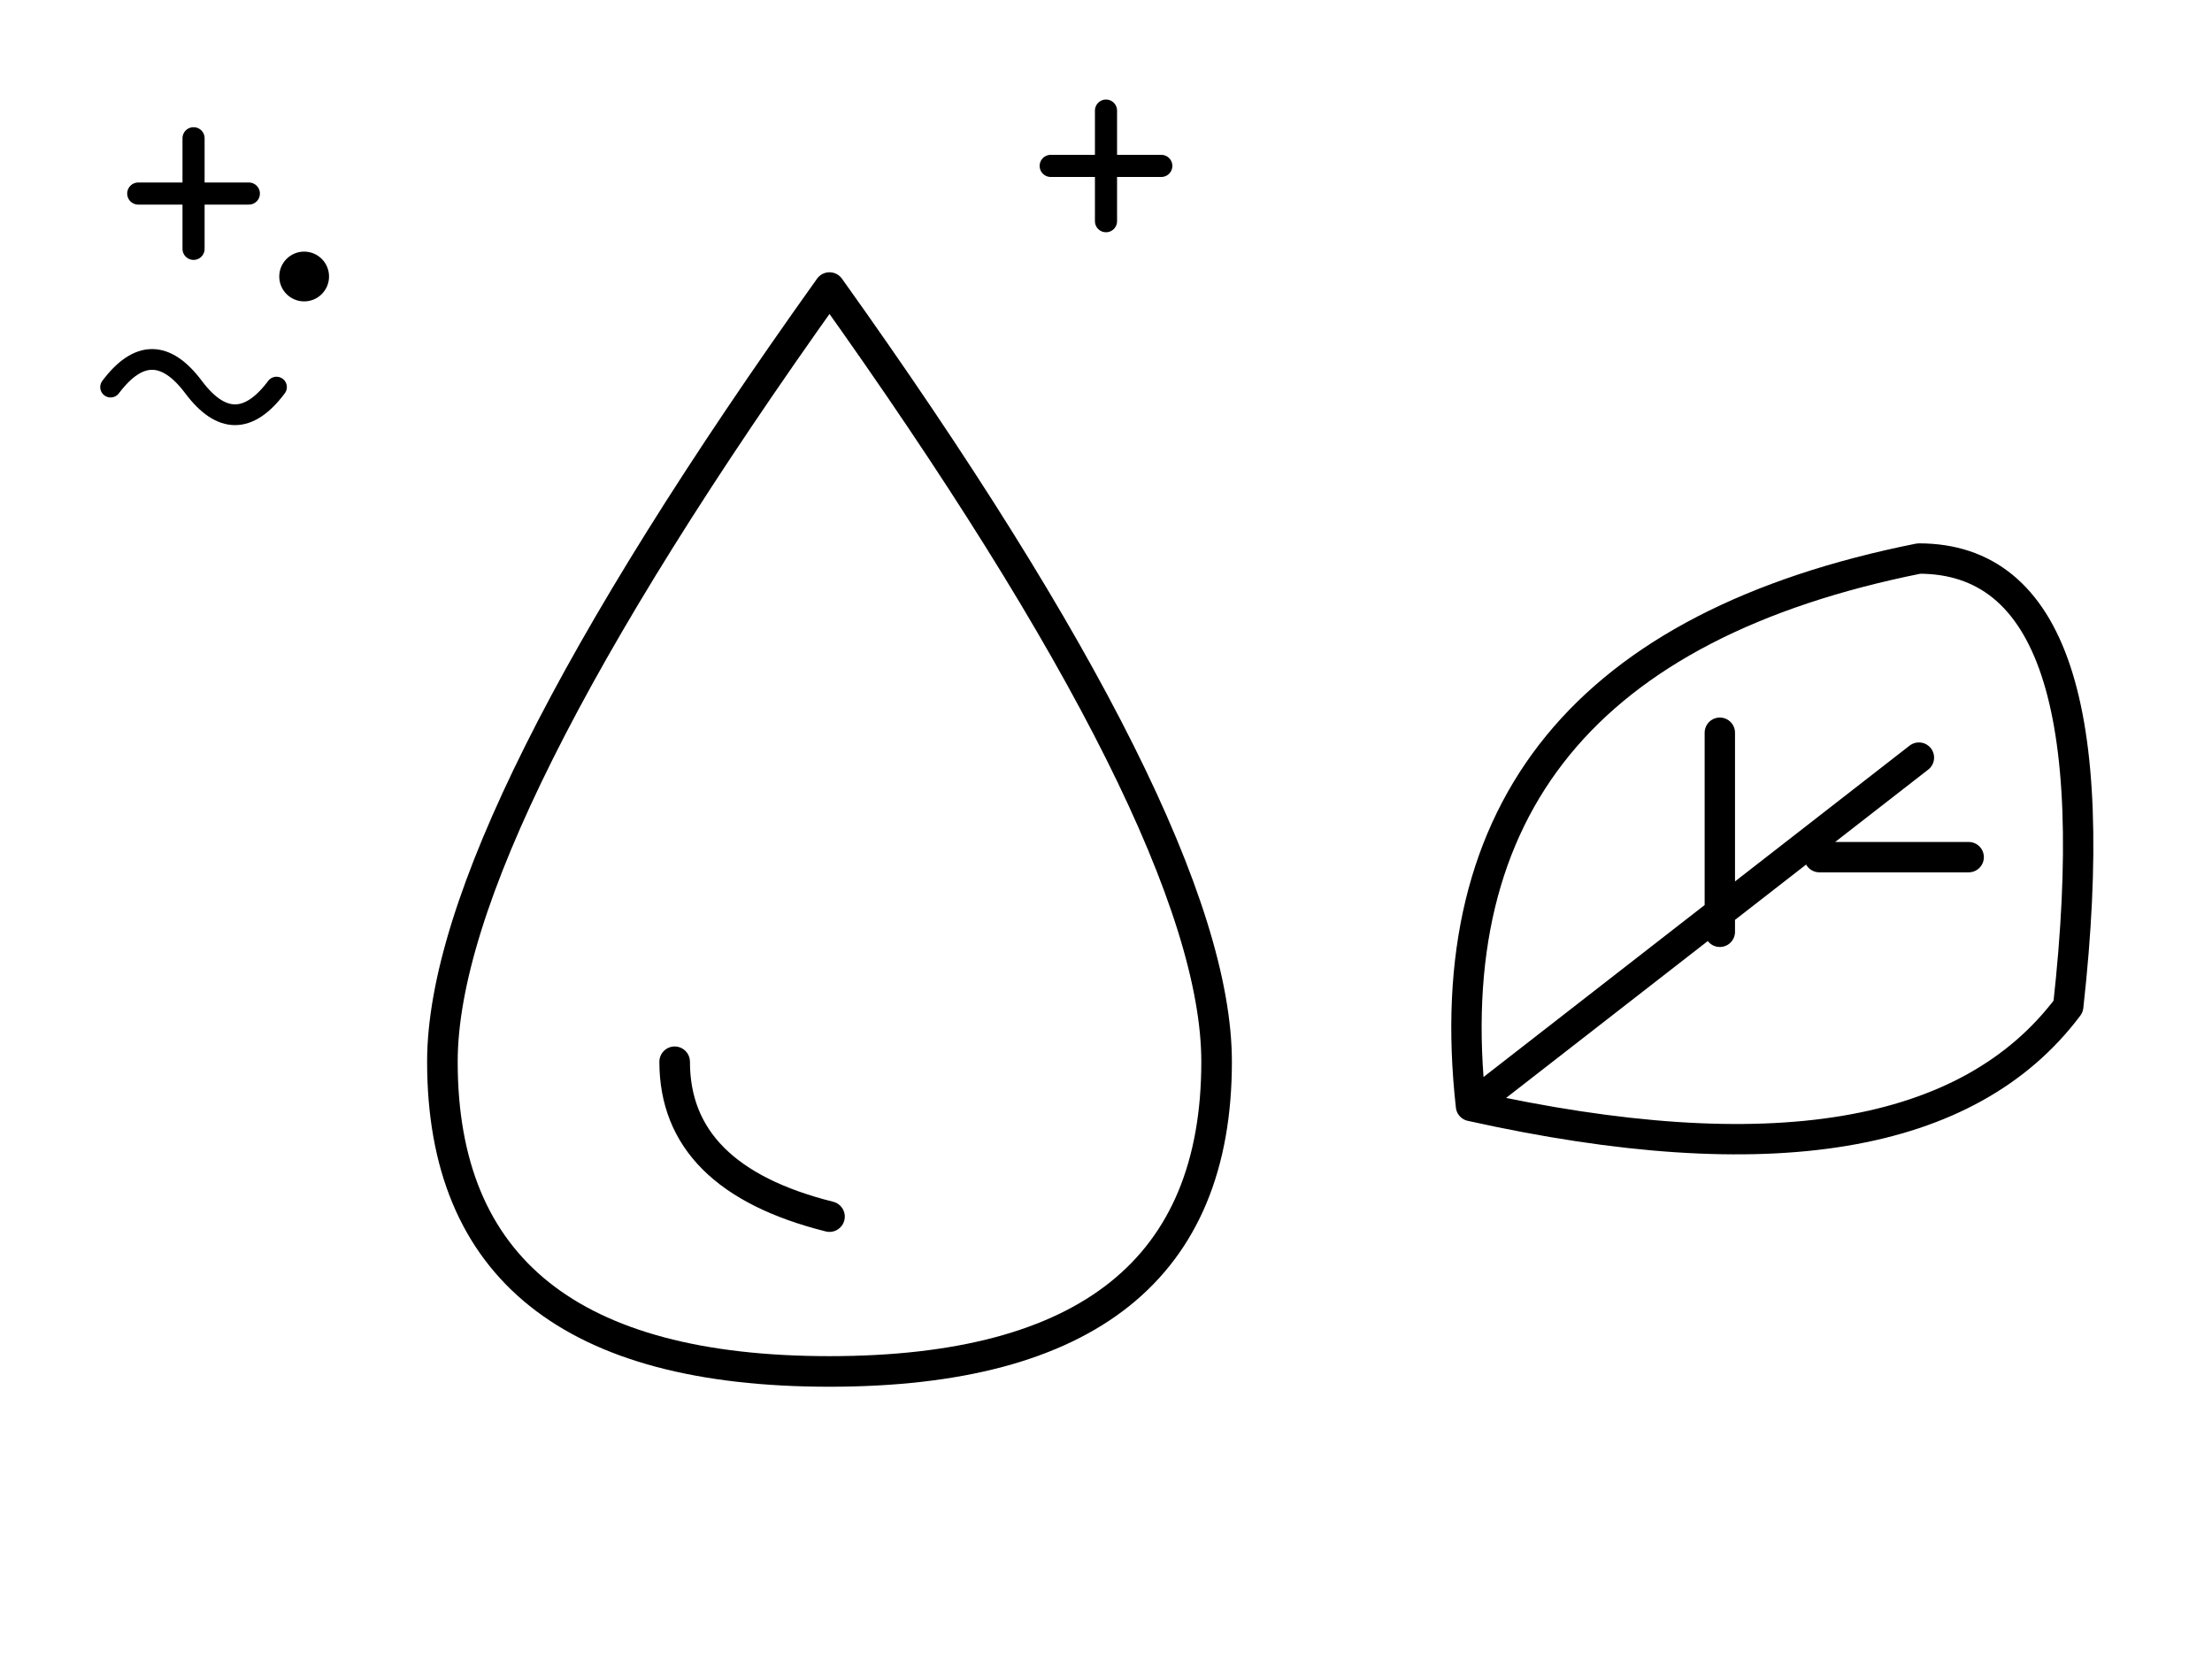
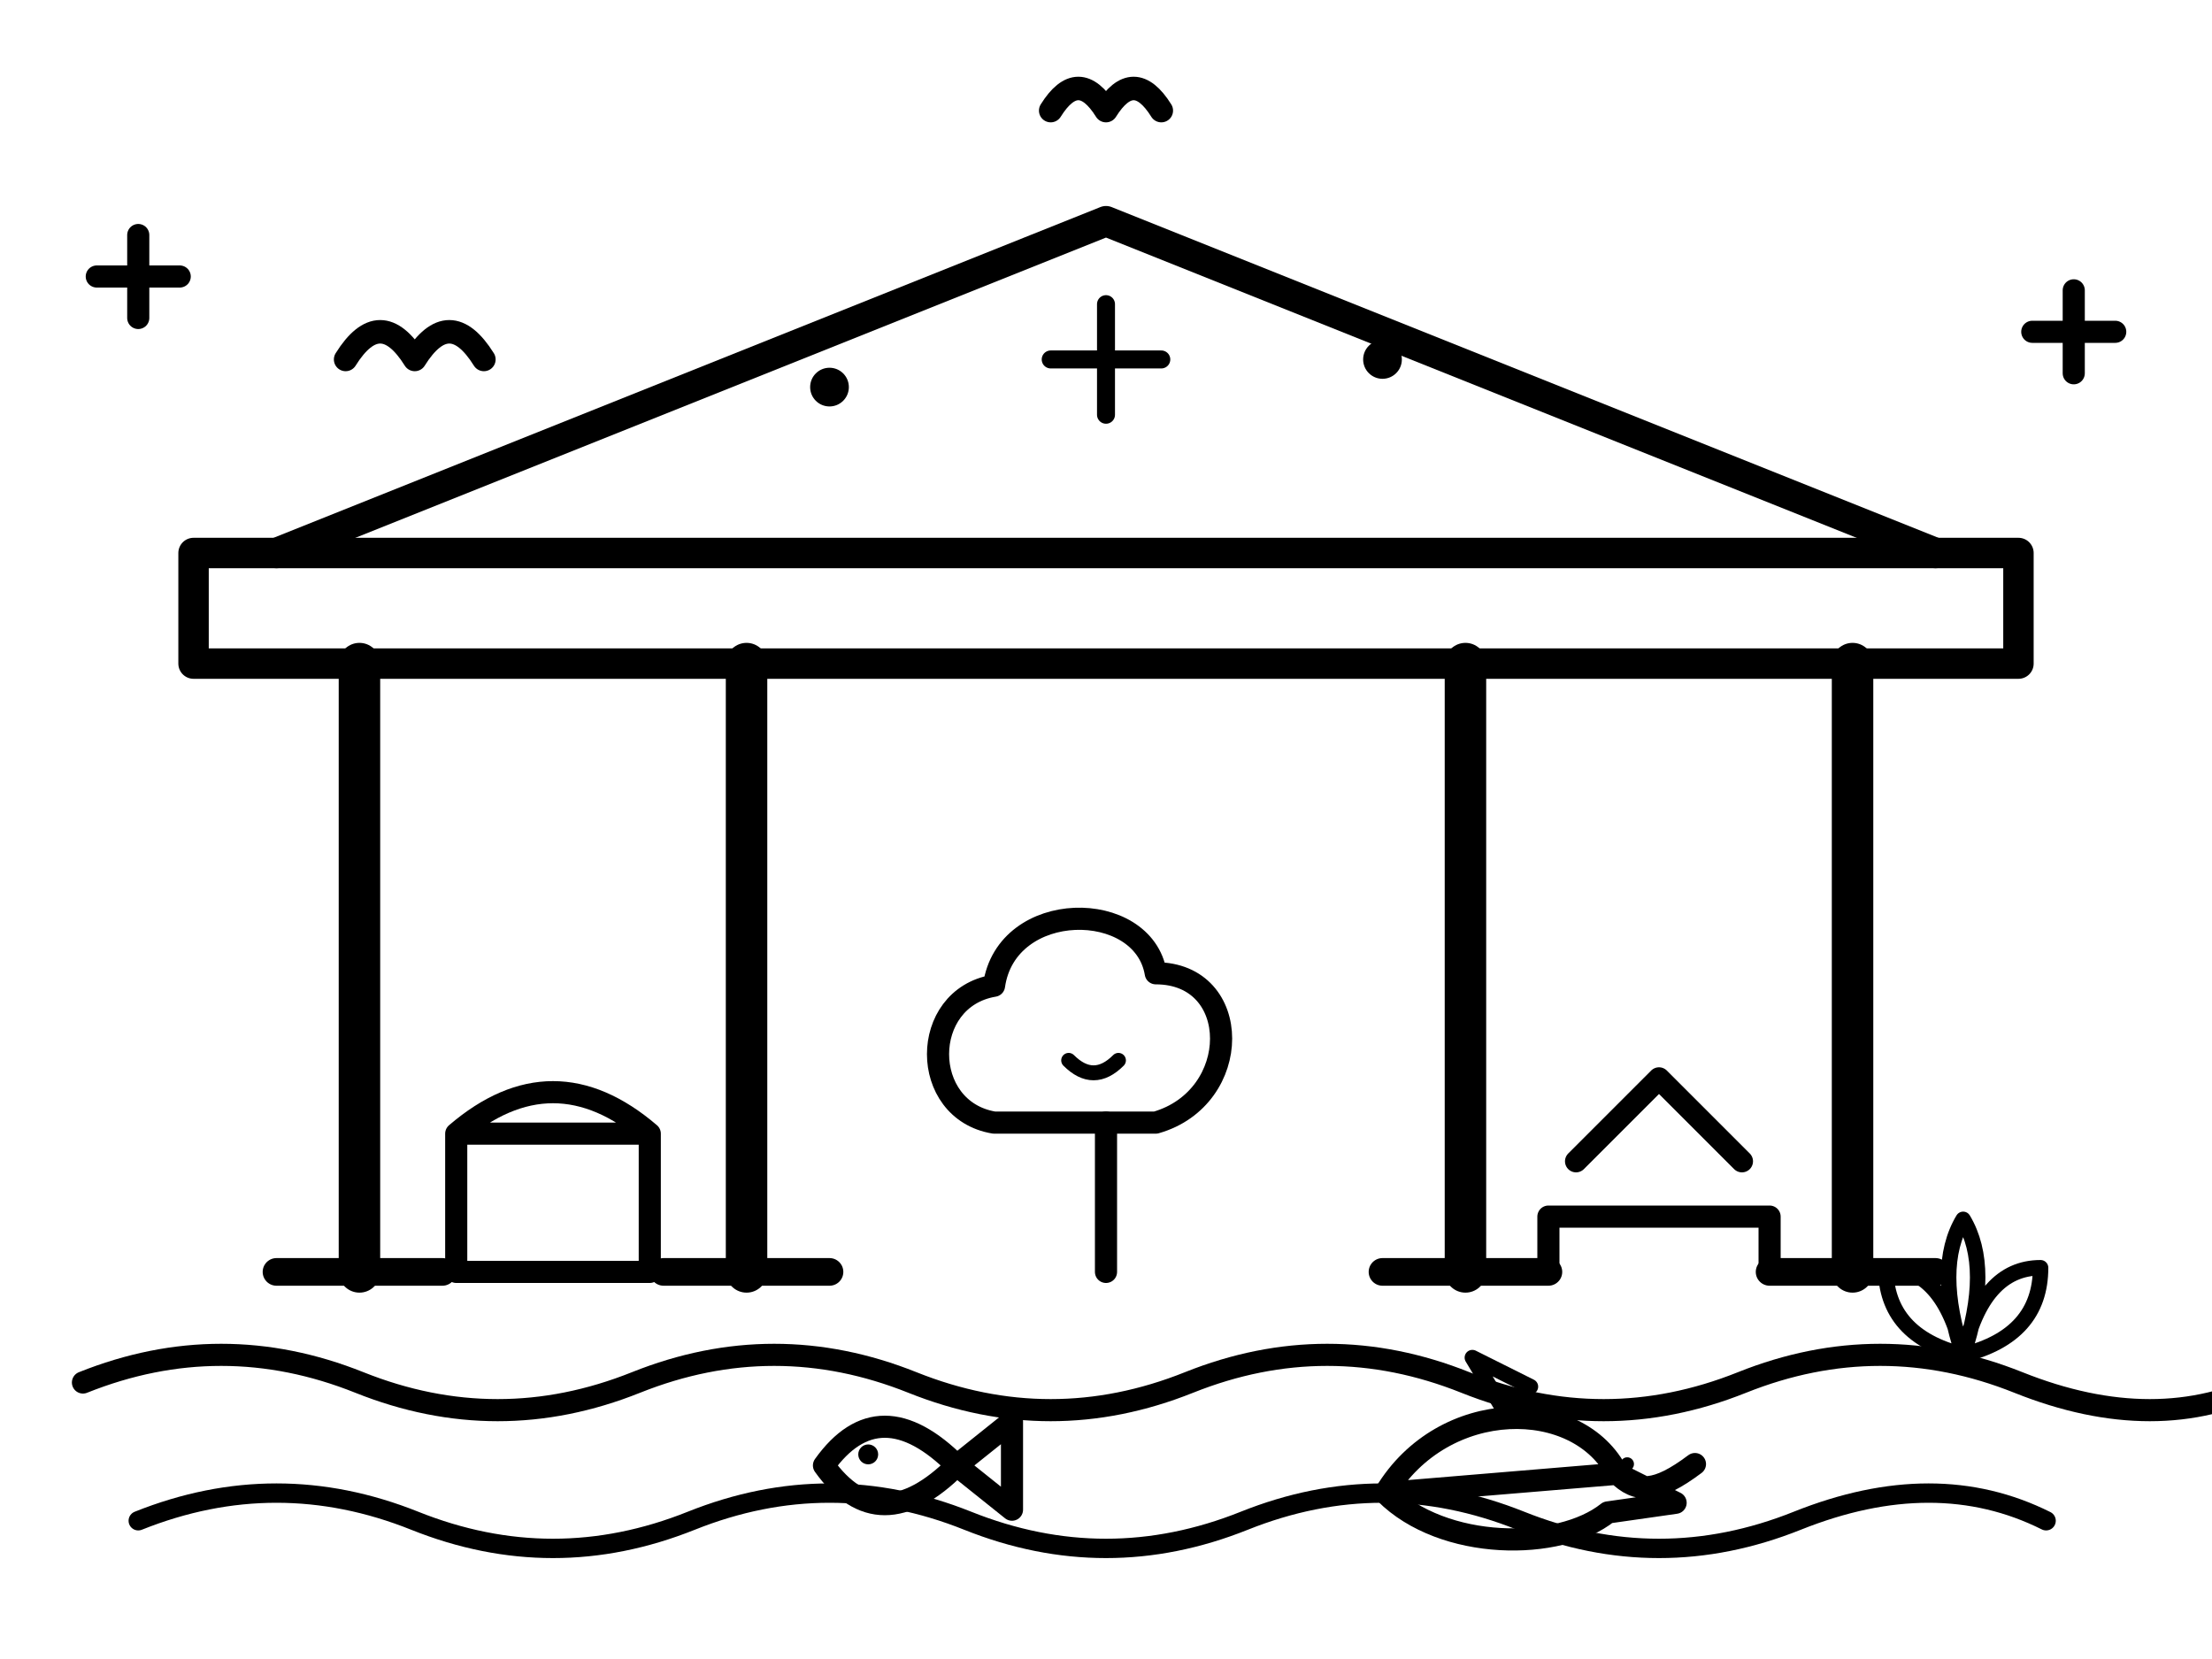
<svg xmlns="http://www.w3.org/2000/svg" viewBox="0 0 160 120" fill="none" stroke="#000" stroke-width="2.2" stroke-linecap="round" stroke-linejoin="round">
-   <g transform="translate(60 60) scale(2.8)" stroke-width="0.79">
-     <path d="M0-14Q-10 0-10 6Q-10 14 0 14Q10 14 10 6Q10 0 0-14zM-4 6Q-4 9 0 10" />
+   <path d="M14 40h132v8H14z" />
+   <path d="M20 40l60-24l60 24" />
+   <path d="M26 48v44M26 92h0M54 48v44M106 48v44M134 48v44" stroke-width="3" />
+   <path d="M20 92h12M48 92h12M100 92h12M128 92h12" stroke-width="2" />
+   <path d="M33 92v-10h14v10zM33 82q7-6 14 0" stroke-width="1.6" />
+   <g transform="translate(80 92) scale(0.9 0.9)" stroke-width="1.78">
+     <path d="M0 0v-12" />
+     <path d="M-9-12c-6-1-6-10 0-11c1-7 12-7 13-1c7 0 7 10 0 12z" />
+     <path d="M-3-17q2 2 4 0" stroke-width="1.2" />
  </g>
-   <g transform="translate(128 62) scale(1.8)" stroke-width="1.22">
-     <path d="M-12 10Q-14-8 6-12Q14-12 12 6Q6 14-12 10zM-12 10L6-4M-2 3L-2-5M2 0L8 0" />
+   <path d="M62 88q6-5 12 0M88 88q6-5 12 0" stroke-width="0" />
+   <path d="M112 92v-4h16v4M114 84l6-6l6 6" stroke-width="1.6" />
+   <path d="M6 100q10-4 20 0t20 0t20 0t20 0t20 0t20 0t20 0t18 0" stroke-width="1.6" />
+   <path d="M10 110q10-4 20 0t20 0t20 0t20 0t20 0t20 0t18 0" stroke-width="1.4" />
+   <g transform="translate(66 106) scale(0.8 0.8)" stroke-width="2.00">
+     <path d="M-8 0q5-7 12 0q-7 7-12 0M4 0l5-4v8z" />
+     <circle cx="-4" cy="-1" r="0.9" fill="#000" stroke="none" />
  </g>
-   <path d="M10 14H18M14 10V18" stroke-width="1.6" />
-   <path d="M76 12H84M80 8V16" stroke-width="1.6" />
-   <circle cx="22" cy="20" r="1.8" fill="#000" stroke="none" />
-   <path d="M8 28q3-4 6 0t6 0" stroke-width="1.5" />
+   <g transform="translate(110 108) scale(0.7 0.7)" stroke-width="2.29">
+     <path d="M-14 0C-8-10 6-10 10-2C12 0 14 0 18 -3M10-2l6 3L9 2C4 6-8 6-14 0z" />
+     <path d="M-2-9l-3-5l6 3" stroke-width="1.6" />
+     <circle cx="11" cy="-3" r="0.7" fill="#000" stroke="none" />
+   </g>
+   <g transform="translate(142 98) scale(0.7 0.7)" stroke-width="2.14">
+     <path d="M0 0q-8-2-8-9q6 0 8 9q2-9 8-9q0 7-8 9zM0 0q-3-9 0-14q3 5 0 14" stroke-width="1.6" />
+   </g>
+   <path d="M76 8q2 -3.2 4 0q2 -3.2 4 0" stroke-width="1.7" />
+   <path d="M25 26q2.5 -4 5 0q2.5 -4 5 0" stroke-width="1.7" />
+   <path d="M7 20h6M10 17v6" stroke-width="1.6" />
+   <path d="M147 24h6M150 21v6" stroke-width="1.6" />
+   <circle cx="60" cy="28" r="1.4" fill="#000" stroke="none" />
+   <circle cx="100" cy="26" r="1.4" fill="#000" stroke="none" />
+   <path d="M76 26h8M80 22v8" stroke-width="1.3" />
</svg>
